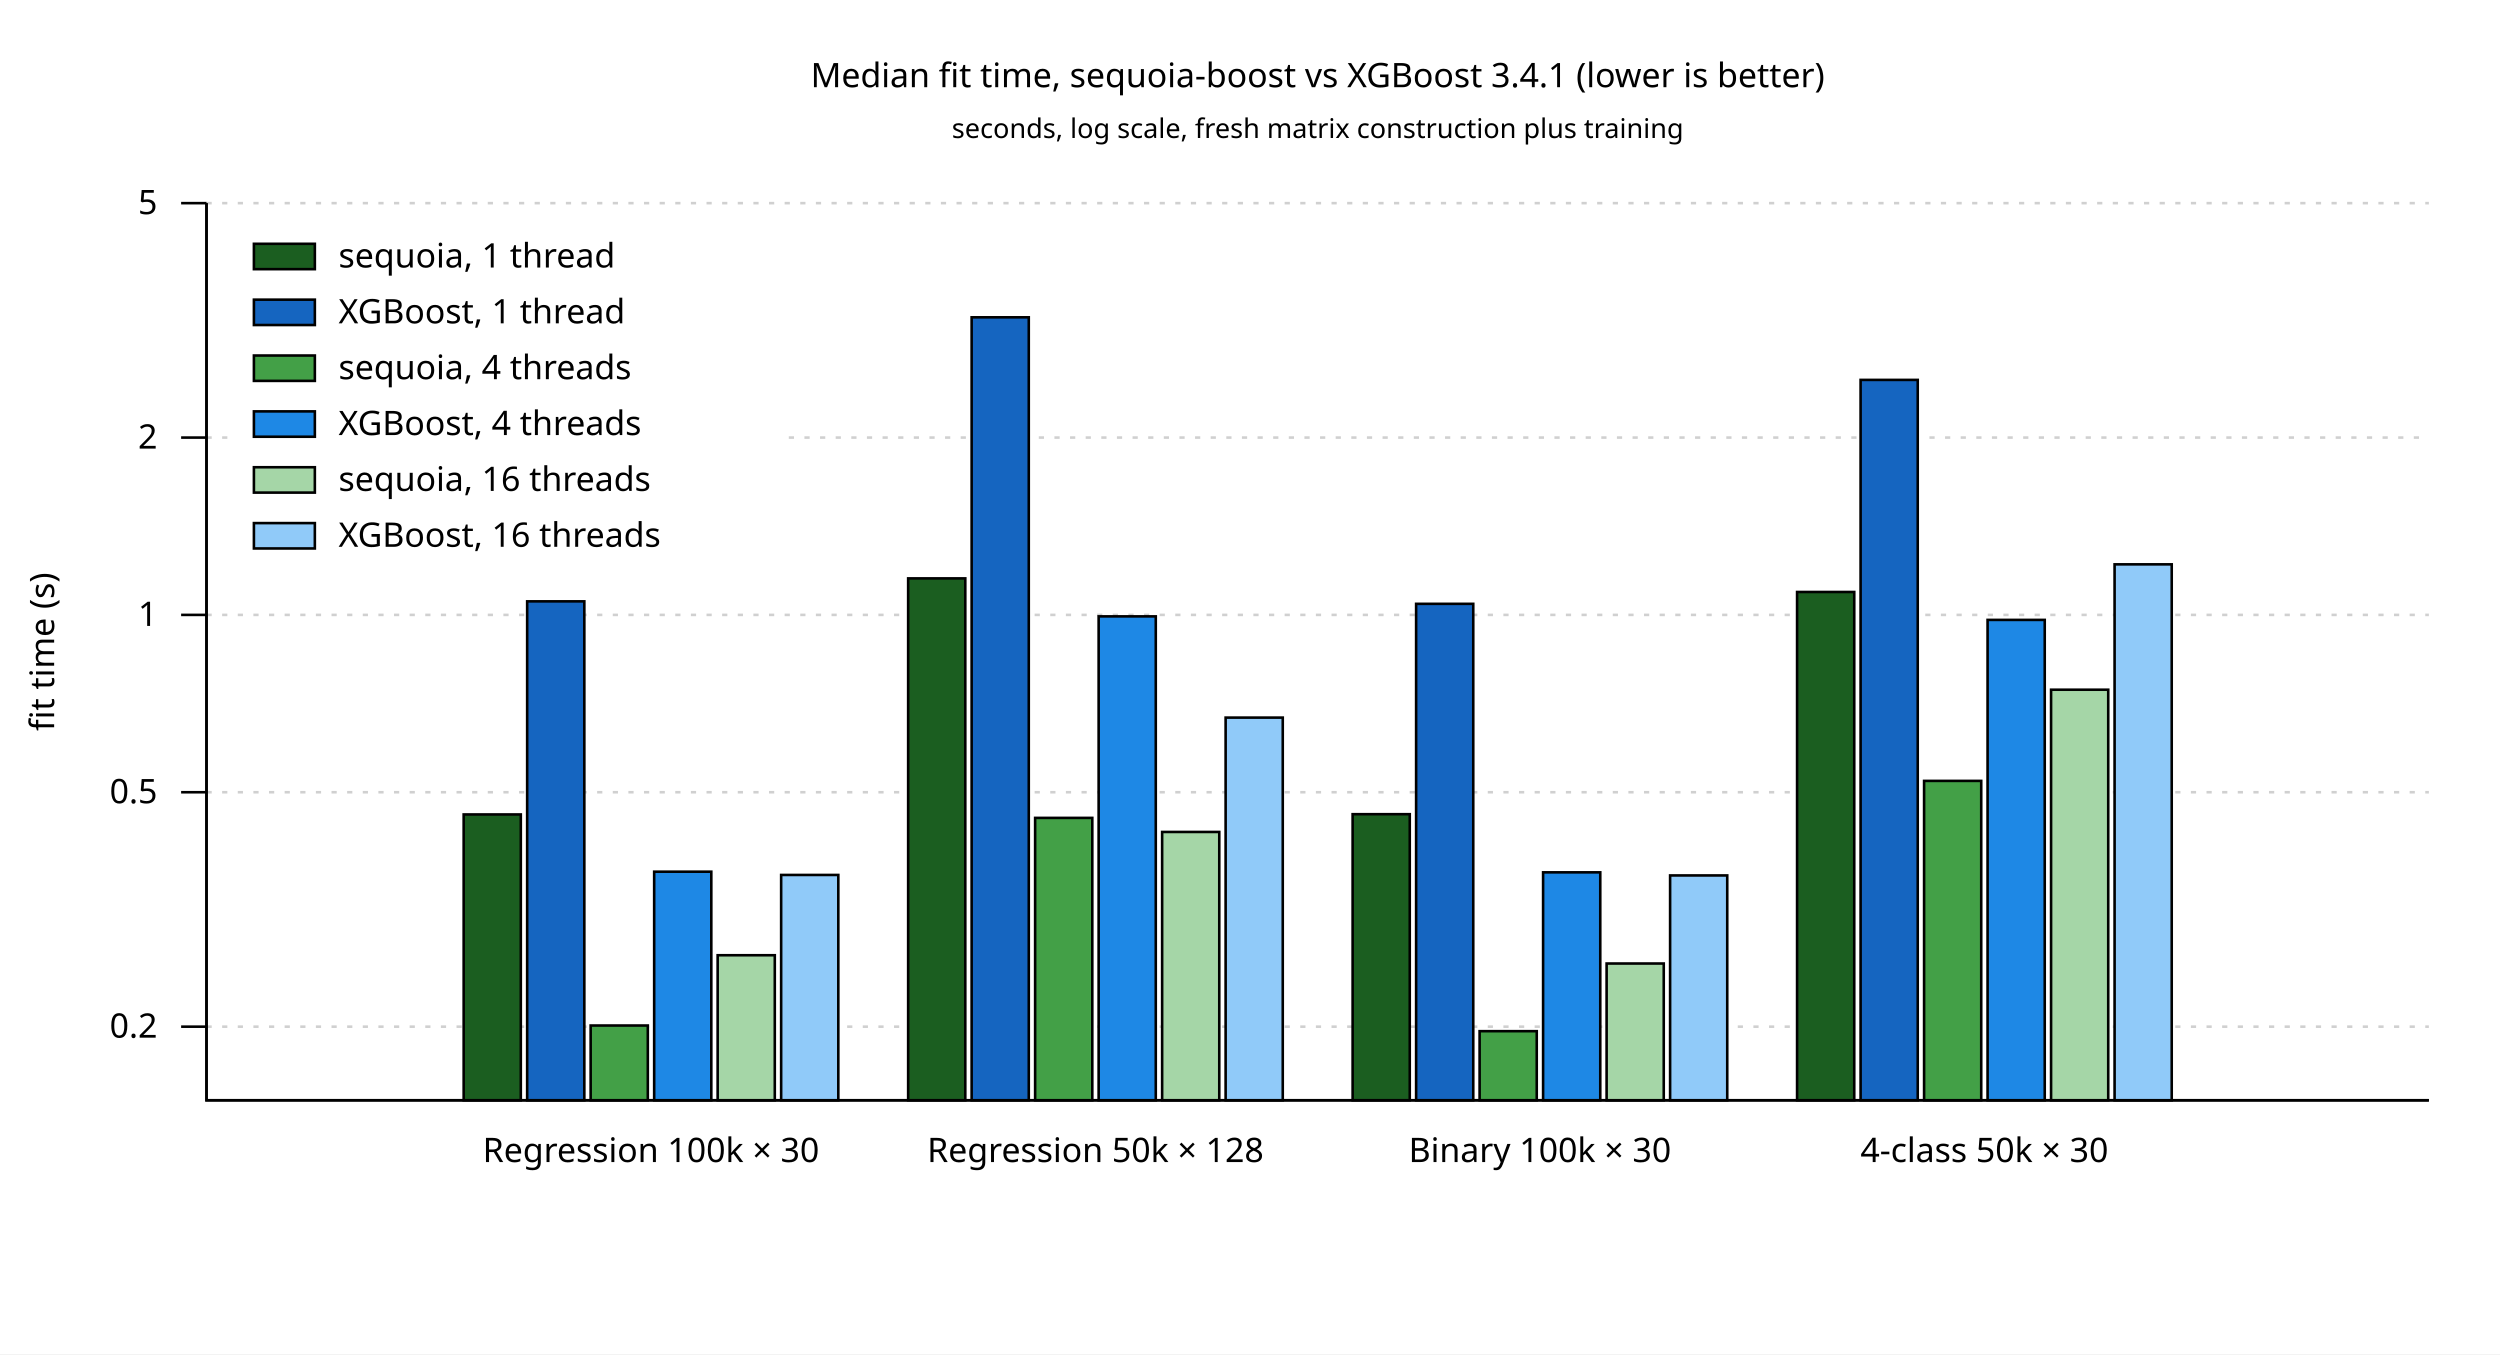
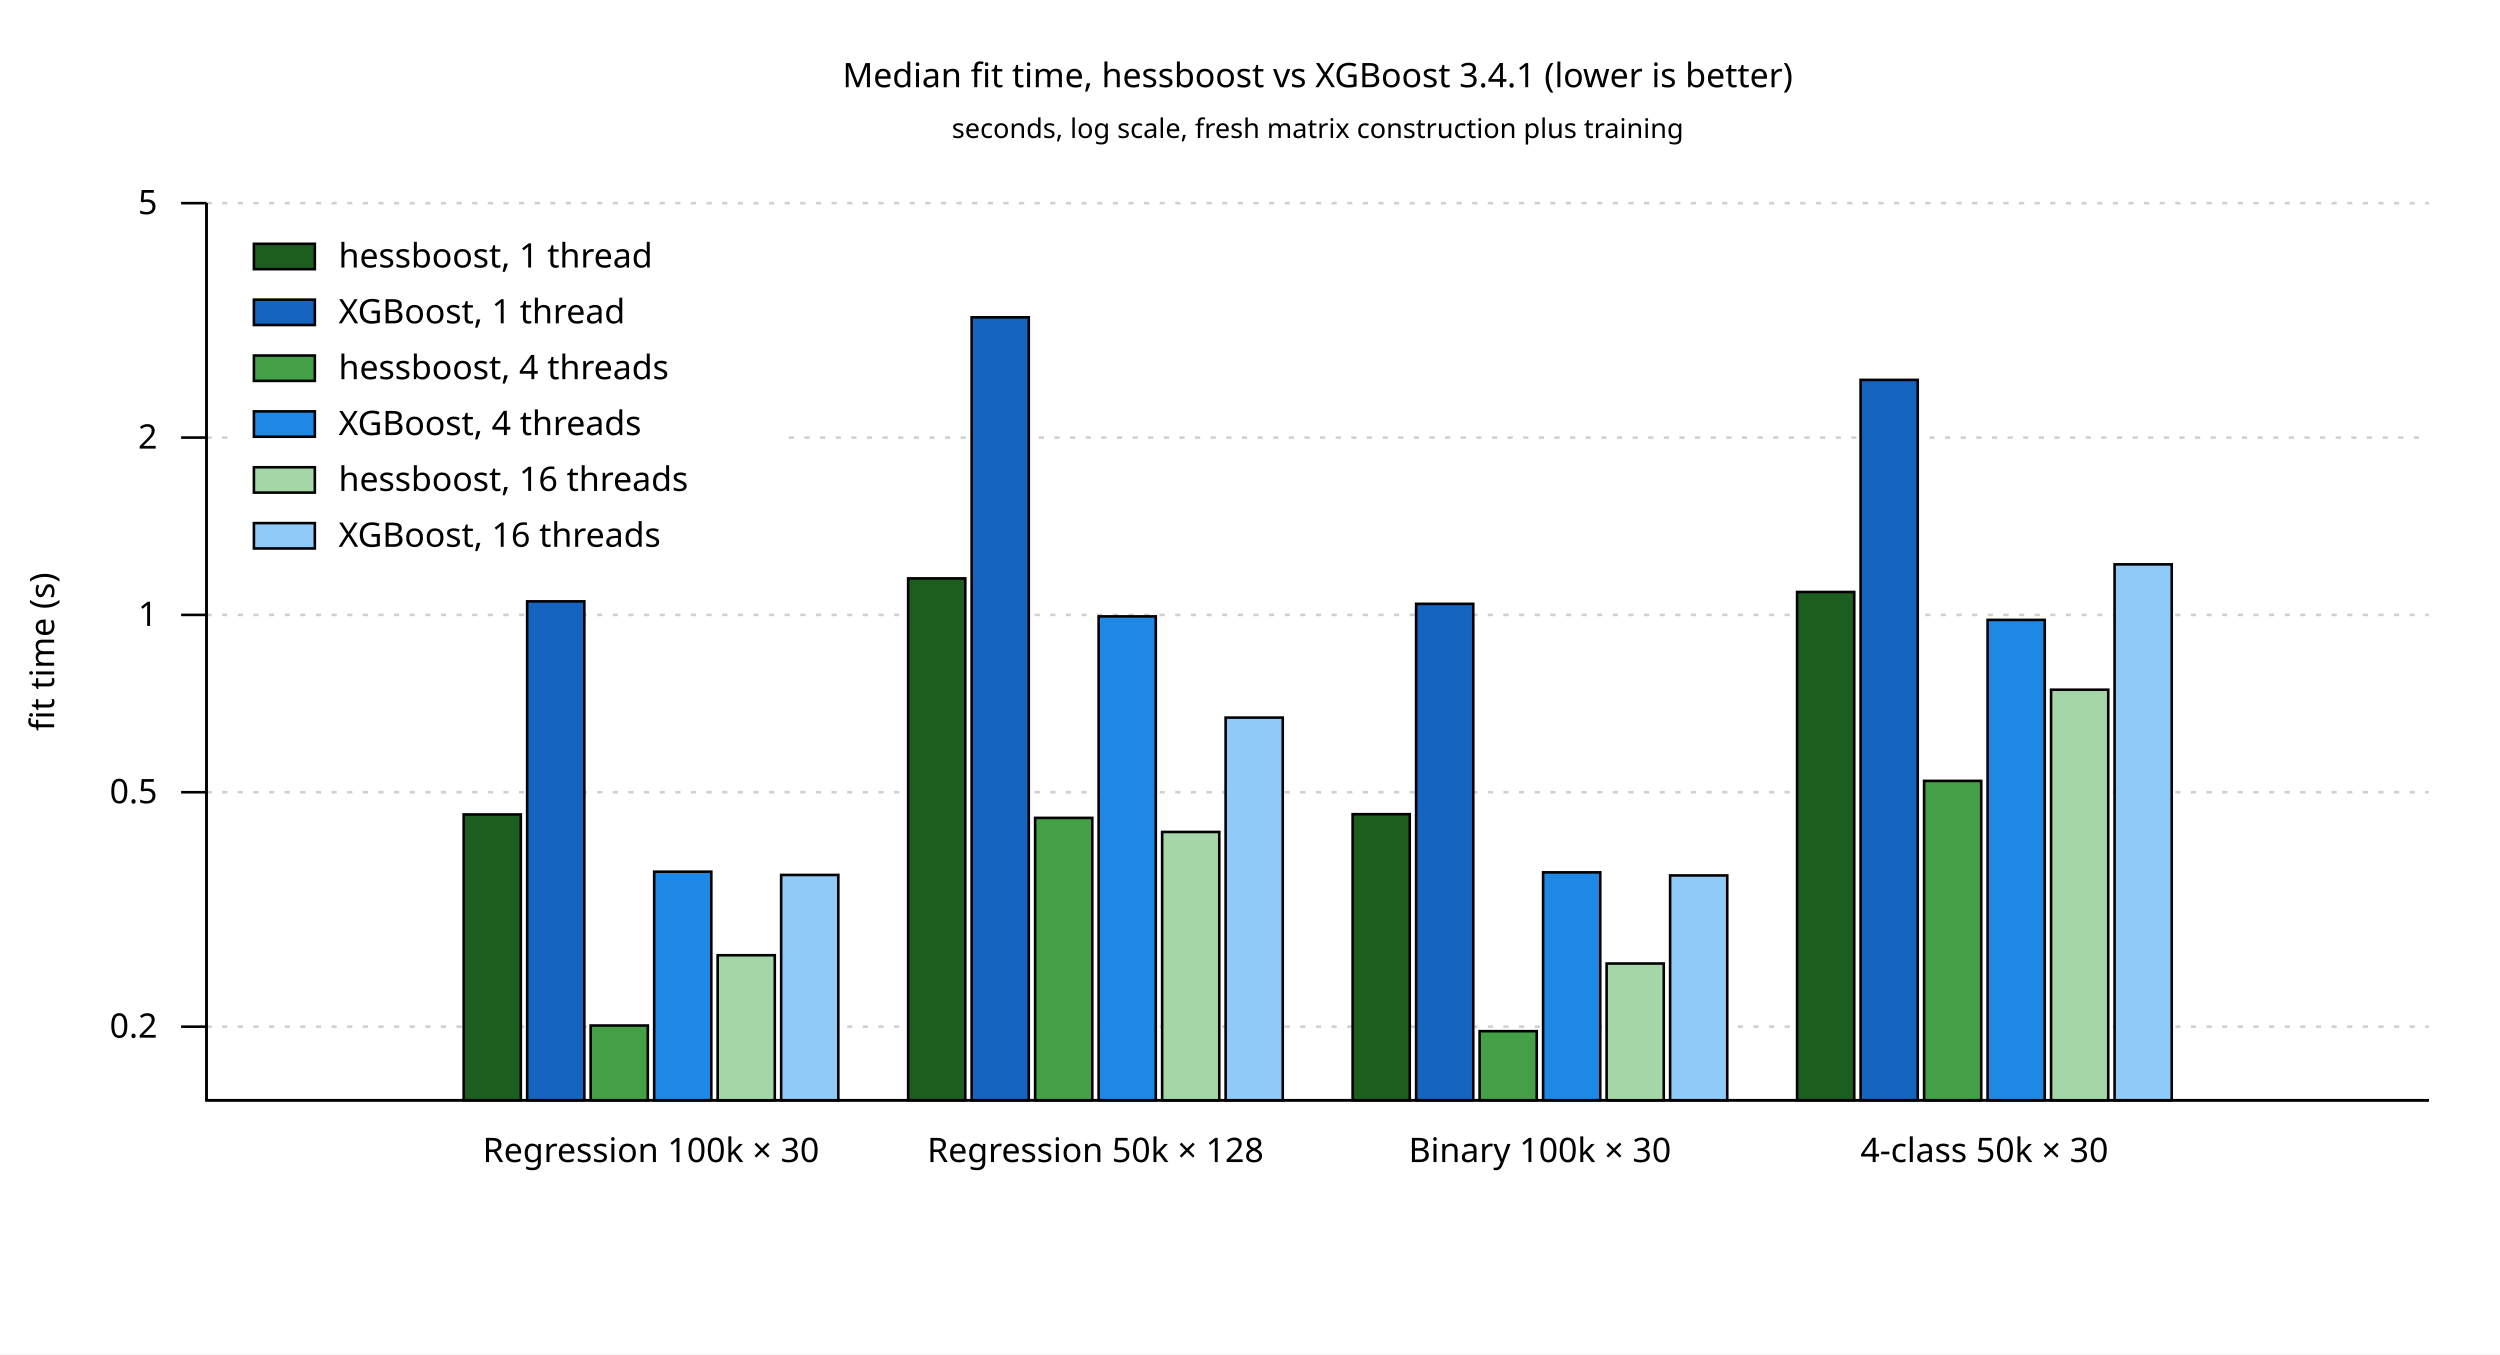
<svg xmlns="http://www.w3.org/2000/svg" xmlns:xlink="http://www.w3.org/1999/xlink" viewBox="0 0 960 520">
  <g id="gnuplot_canvas">
    <rect x="0" y="0" width="960" height="520" fill="#ffffff" />
    <defs>
      <circle id="gpDot" r="0.5" stroke-width="0.5" stroke="currentColor" />
      <path id="gpPt0" stroke-width="0.205" stroke="currentColor" d="M-1,0 h2 M0,-1 v2" />
      <path id="gpPt1" stroke-width="0.205" stroke="currentColor" d="M-1,-1 L1,1 M1,-1 L-1,1" />
      <path id="gpPt2" stroke-width="0.205" stroke="currentColor" d="M-1,0 L1,0 M0,-1 L0,1 M-1,-1 L1,1 M-1,1 L1,-1" />
      <rect id="gpPt3" stroke-width="0.205" stroke="currentColor" x="-1" y="-1" width="2" height="2" />
      <rect id="gpPt4" stroke-width="0.205" stroke="currentColor" fill="currentColor" x="-1" y="-1" width="2" height="2" />
      <circle id="gpPt5" stroke-width="0.205" stroke="currentColor" cx="0" cy="0" r="1" />
      <use xlink:href="#gpPt5" id="gpPt6" fill="currentColor" stroke="none" />
      <path id="gpPt7" stroke-width="0.205" stroke="currentColor" d="M0,-1.33 L-1.33,0.67 L1.33,0.67 z" />
      <use xlink:href="#gpPt7" id="gpPt8" fill="currentColor" stroke="none" />
      <use xlink:href="#gpPt7" id="gpPt9" stroke="currentColor" transform="rotate(180)" />
      <use xlink:href="#gpPt9" id="gpPt10" fill="currentColor" stroke="none" />
      <use xlink:href="#gpPt3" id="gpPt11" stroke="currentColor" transform="rotate(45)" />
      <use xlink:href="#gpPt11" id="gpPt12" fill="currentColor" stroke="none" />
      <path id="gpPt13" stroke-width="0.205" stroke="currentColor" d="M0,1.330 L1.265,0.411 L0.782,-1.067 L-0.782,-1.076 L-1.265,0.411 z" />
      <use xlink:href="#gpPt13" id="gpPt14" fill="currentColor" stroke="none" />
      <filter id="textbox" filterUnits="objectBoundingBox" x="0" y="0" height="1" width="1">
        <feFlood flood-color="#FFFFFF" flood-opacity="1" result="bgnd" />
        <feComposite in="SourceGraphic" in2="bgnd" operator="atop" />
      </filter>
      <filter id="greybox" filterUnits="objectBoundingBox" x="0" y="0" height="1" width="1">
        <feFlood flood-color="lightgrey" flood-opacity="1" result="grey" />
        <feComposite in="SourceGraphic" in2="grey" operator="atop" />
      </filter>
    </defs>
    <g fill="none" color="#FFFFFF" stroke="currentColor" stroke-width="1.00" stroke-linecap="butt" stroke-linejoin="miter">
</g>
    <g fill="none" color="black" stroke="currentColor" stroke-width="1.00" stroke-linecap="butt" stroke-linejoin="miter">
</g>
    <g fill="none" color="gray" stroke="currentColor" stroke-width="1.00" stroke-linecap="butt" stroke-linejoin="miter">
      <path stroke="rgb(208, 208, 208)" stroke-dasharray="2,4" class="gridline" d="M79.30,394.24 L932.69,394.24  " />
    </g>
    <g fill="none" color="black" stroke="currentColor" stroke-width="1.00" stroke-linecap="butt" stroke-linejoin="miter">
      <path stroke="black" d="M79.30,394.24 L69.55,394.24  " />
      <g transform="translate(60.45,398.47)" stroke="none" fill="black" font-family="sans-serif" font-size="13.00" text-anchor="end">
        <text>
          <tspan font-family="sans-serif">0.2</tspan>
        </text>
      </g>
    </g>
    <g fill="none" color="black" stroke="currentColor" stroke-width="1.00" stroke-linecap="butt" stroke-linejoin="miter">
</g>
    <g fill="none" color="gray" stroke="currentColor" stroke-width="1.00" stroke-linecap="butt" stroke-linejoin="miter">
      <path stroke="rgb(208, 208, 208)" stroke-dasharray="2,4" class="gridline" d="M79.30,304.22 L932.69,304.22  " />
    </g>
    <g fill="none" color="black" stroke="currentColor" stroke-width="1.00" stroke-linecap="butt" stroke-linejoin="miter">
      <path stroke="black" d="M79.30,304.22 L69.55,304.22  " />
      <g transform="translate(60.45,308.45)" stroke="none" fill="black" font-family="sans-serif" font-size="13.00" text-anchor="end">
        <text>
          <tspan font-family="sans-serif">0.5</tspan>
        </text>
      </g>
    </g>
    <g fill="none" color="black" stroke="currentColor" stroke-width="1.00" stroke-linecap="butt" stroke-linejoin="miter">
</g>
    <g fill="none" color="gray" stroke="currentColor" stroke-width="1.00" stroke-linecap="butt" stroke-linejoin="miter">
      <path stroke="rgb(208, 208, 208)" stroke-dasharray="2,4" class="gridline" d="M79.30,236.12 L932.69,236.12  " />
    </g>
    <g fill="none" color="black" stroke="currentColor" stroke-width="1.00" stroke-linecap="butt" stroke-linejoin="miter">
      <path stroke="black" d="M79.30,236.12 L69.55,236.12  " />
      <g transform="translate(60.45,240.35)" stroke="none" fill="black" font-family="sans-serif" font-size="13.00" text-anchor="end">
        <text>
          <tspan font-family="sans-serif">1</tspan>
        </text>
      </g>
    </g>
    <g fill="none" color="black" stroke="currentColor" stroke-width="1.00" stroke-linecap="butt" stroke-linejoin="miter">
</g>
    <g fill="none" color="gray" stroke="currentColor" stroke-width="1.00" stroke-linecap="butt" stroke-linejoin="miter">
      <path stroke="rgb(208, 208, 208)" stroke-dasharray="2,4" class="gridline" d="M79.30,168.03 L88.40,168.03 M302.90,168.03 L932.69,168.03  " />
    </g>
    <g fill="none" color="black" stroke="currentColor" stroke-width="1.00" stroke-linecap="butt" stroke-linejoin="miter">
      <path stroke="black" d="M79.30,168.03 L69.55,168.03  " />
      <g transform="translate(60.45,172.26)" stroke="none" fill="black" font-family="sans-serif" font-size="13.00" text-anchor="end">
        <text>
          <tspan font-family="sans-serif">2</tspan>
        </text>
      </g>
    </g>
    <g fill="none" color="black" stroke="currentColor" stroke-width="1.00" stroke-linecap="butt" stroke-linejoin="miter">
</g>
    <g fill="none" color="gray" stroke="currentColor" stroke-width="1.00" stroke-linecap="butt" stroke-linejoin="miter">
      <path stroke="rgb(208, 208, 208)" stroke-dasharray="2,4" class="gridline" d="M79.30,78.01 L932.69,78.01  " />
    </g>
    <g fill="none" color="black" stroke="currentColor" stroke-width="1.00" stroke-linecap="butt" stroke-linejoin="miter">
      <path stroke="black" d="M79.30,78.01 L69.55,78.01  " />
      <g transform="translate(60.45,82.24)" stroke="none" fill="black" font-family="sans-serif" font-size="13.00" text-anchor="end">
        <text>
          <tspan font-family="sans-serif">5</tspan>
        </text>
      </g>
    </g>
    <g fill="none" color="black" stroke="currentColor" stroke-width="1.00" stroke-linecap="butt" stroke-linejoin="miter">
      <path stroke="black" d="M249.98,422.50  " />
      <g transform="translate(249.98,446.23)" stroke="none" fill="black" font-family="sans-serif" font-size="13.00" text-anchor="middle">
        <text>
          <tspan font-family="sans-serif">Regression 100k × 30</tspan>
        </text>
      </g>
    </g>
    <g fill="none" color="black" stroke="currentColor" stroke-width="1.00" stroke-linecap="butt" stroke-linejoin="miter">
      <path stroke="black" d="M420.66,422.50  " />
      <g transform="translate(420.66,446.23)" stroke="none" fill="black" font-family="sans-serif" font-size="13.00" text-anchor="middle">
        <text>
          <tspan font-family="sans-serif">Regression 50k × 128</tspan>
        </text>
      </g>
    </g>
    <g fill="none" color="black" stroke="currentColor" stroke-width="1.00" stroke-linecap="butt" stroke-linejoin="miter">
      <path stroke="black" d="M591.33,422.50  " />
      <g transform="translate(591.33,446.23)" stroke="none" fill="black" font-family="sans-serif" font-size="13.00" text-anchor="middle">
        <text>
          <tspan font-family="sans-serif">Binary 100k × 30</tspan>
        </text>
      </g>
    </g>
    <g fill="none" color="black" stroke="currentColor" stroke-width="1.00" stroke-linecap="butt" stroke-linejoin="miter">
      <path stroke="black" d="M762.01,422.50  " />
      <g transform="translate(762.01,446.23)" stroke="none" fill="black" font-family="sans-serif" font-size="13.00" text-anchor="middle">
        <text>
          <tspan font-family="sans-serif">4-class 50k × 30</tspan>
        </text>
      </g>
    </g>
    <g fill="none" color="black" stroke="currentColor" stroke-width="1.00" stroke-linecap="butt" stroke-linejoin="miter">
</g>
    <g fill="none" color="black" stroke="currentColor" stroke-width="1.00" stroke-linecap="butt" stroke-linejoin="miter">
      <path stroke="black" d="M79.30,78.01 L79.30,422.50 L932.69,422.50 M932.69,78.01 M79.30,78.01  " />
    </g>
    <g fill="none" color="black" stroke="currentColor" stroke-width="1.00" stroke-linecap="butt" stroke-linejoin="miter">
</g>
    <g id="gnuplot_plot_1">
      <g fill="none" color="black" stroke="currentColor" stroke-width="1.00" stroke-linecap="butt" stroke-linejoin="miter">
        <g transform="translate(130.00,102.72)" stroke="none" fill="black" font-family="sans-serif" font-size="13.00" text-anchor="start">
          <text>
-             <tspan font-family="sans-serif">sequoia, 1 thread</tspan>
+             <tspan font-family="sans-serif">hessboost, 1 thread</tspan>
          </text>
        </g>
      </g>
      <g fill="none" color="black" stroke="currentColor" stroke-width="1.00" stroke-linecap="butt" stroke-linejoin="miter">
        <g stroke="none" shape-rendering="crispEdges">
          <polygon fill="rgb( 27,  94,  32)" points="97.50,103.36 120.90,103.36 120.90,93.61 97.50,93.61 " />
        </g>
        <path stroke="black" d="M97.50,103.36 L120.90,103.36 L120.90,93.62 L97.50,93.62 L97.50,103.36 Z  " />
      </g>
      <g fill="none" color="black" stroke="currentColor" stroke-width="1.00" stroke-linecap="butt" stroke-linejoin="miter">
        <g stroke="none" shape-rendering="crispEdges">
          <polygon fill="rgb( 27,  94,  32)" points="178.05,422.50 200.00,422.50 200.00,312.74 178.05,312.74 " />
        </g>
        <path stroke="black" d="M178.05,422.50 L178.05,312.75 L199.99,312.75 L199.99,422.50 L178.05,422.50 Z  " />
      </g>
      <g fill="none" color="black" stroke="currentColor" stroke-width="1.00" stroke-linecap="butt" stroke-linejoin="miter">
        <g stroke="none" shape-rendering="crispEdges">
          <polygon fill="rgb( 27,  94,  32)" points="348.73,422.50 370.68,422.50 370.68,222.09 348.73,222.09 " />
        </g>
        <path stroke="black" d="M348.73,422.50 L348.73,222.10 L370.67,222.10 L370.67,422.50 L348.73,422.50 Z  " />
      </g>
      <g fill="none" color="black" stroke="currentColor" stroke-width="1.00" stroke-linecap="butt" stroke-linejoin="miter">
        <g stroke="none" shape-rendering="crispEdges">
          <polygon fill="rgb( 27,  94,  32)" points="519.41,422.50 541.36,422.50 541.36,312.64 519.41,312.64 " />
        </g>
        <path stroke="black" d="M519.41,422.50 L519.41,312.65 L541.35,312.65 L541.35,422.50 L519.41,422.50 Z  " />
      </g>
      <g fill="none" color="black" stroke="currentColor" stroke-width="1.00" stroke-linecap="butt" stroke-linejoin="miter">
        <g stroke="none" shape-rendering="crispEdges">
          <polygon fill="rgb( 27,  94,  32)" points="690.08,422.50 712.04,422.50 712.04,227.31 690.08,227.31 " />
        </g>
        <path stroke="black" d="M690.08,422.50 L690.08,227.32 L712.03,227.32 L712.03,422.50 L690.08,422.50 Z  " />
      </g>
      <g fill="none" color="black" stroke="currentColor" stroke-width="1.00" stroke-linecap="butt" stroke-linejoin="miter">
</g>
    </g>
    <g id="gnuplot_plot_2">
      <g fill="none" color="black" stroke="currentColor" stroke-width="1.00" stroke-linecap="butt" stroke-linejoin="miter">
        <g transform="translate(130.00,124.17)" stroke="none" fill="black" font-family="sans-serif" font-size="13.00" text-anchor="start">
          <text>
            <tspan font-family="sans-serif">XGBoost, 1 thread</tspan>
          </text>
        </g>
      </g>
      <g fill="none" color="black" stroke="currentColor" stroke-width="1.00" stroke-linecap="butt" stroke-linejoin="miter">
        <g stroke="none" shape-rendering="crispEdges">
          <polygon fill="rgb( 21, 101, 192)" points="97.50,124.81 120.90,124.81 120.90,115.06 97.50,115.06 " />
        </g>
        <path stroke="black" d="M97.50,124.81 L120.90,124.81 L120.90,115.07 L97.50,115.07 L97.50,124.81 Z  " />
      </g>
      <g fill="none" color="black" stroke="currentColor" stroke-width="1.00" stroke-linecap="butt" stroke-linejoin="miter">
        <g stroke="none" shape-rendering="crispEdges">
          <polygon fill="rgb( 21, 101, 192)" points="202.43,422.50 224.39,422.50 224.39,230.91 202.43,230.91 " />
        </g>
        <path stroke="black" d="M202.43,422.50 L202.43,230.92 L224.38,230.92 L224.38,422.50 L202.43,422.50 Z  " />
      </g>
      <g fill="none" color="black" stroke="currentColor" stroke-width="1.00" stroke-linecap="butt" stroke-linejoin="miter">
        <g stroke="none" shape-rendering="crispEdges">
          <polygon fill="rgb( 21, 101, 192)" points="373.11,422.50 395.06,422.50 395.06,121.84 373.11,121.84 " />
        </g>
        <path stroke="black" d="M373.11,422.50 L373.11,121.85 L395.05,121.85 L395.05,422.50 L373.11,422.50 Z  " />
      </g>
      <g fill="none" color="black" stroke="currentColor" stroke-width="1.00" stroke-linecap="butt" stroke-linejoin="miter">
        <g stroke="none" shape-rendering="crispEdges">
          <polygon fill="rgb( 21, 101, 192)" points="543.79,422.50 565.74,422.50 565.74,231.86 543.79,231.86 " />
        </g>
        <path stroke="black" d="M543.79,422.50 L543.79,231.87 L565.73,231.87 L565.73,422.50 L543.79,422.50 Z  " />
      </g>
      <g fill="none" color="black" stroke="currentColor" stroke-width="1.00" stroke-linecap="butt" stroke-linejoin="miter">
        <g stroke="none" shape-rendering="crispEdges">
          <polygon fill="rgb( 21, 101, 192)" points="714.47,422.50 736.42,422.50 736.42,145.87 714.47,145.87 " />
        </g>
        <path stroke="black" d="M714.47,422.50 L714.47,145.88 L736.41,145.88 L736.41,422.50 L714.47,422.50 Z  " />
      </g>
      <g fill="none" color="black" stroke="currentColor" stroke-width="1.00" stroke-linecap="butt" stroke-linejoin="miter">
</g>
    </g>
    <g id="gnuplot_plot_3">
      <g fill="none" color="black" stroke="currentColor" stroke-width="1.00" stroke-linecap="butt" stroke-linejoin="miter">
        <g transform="translate(130.00,145.62)" stroke="none" fill="black" font-family="sans-serif" font-size="13.00" text-anchor="start">
          <text>
-             <tspan font-family="sans-serif">sequoia, 4 threads</tspan>
+             <tspan font-family="sans-serif">hessboost, 4 threads</tspan>
          </text>
        </g>
      </g>
      <g fill="none" color="black" stroke="currentColor" stroke-width="1.00" stroke-linecap="butt" stroke-linejoin="miter">
        <g stroke="none" shape-rendering="crispEdges">
          <polygon fill="rgb( 67, 160,  71)" points="97.50,146.26 120.90,146.26 120.90,136.51 97.50,136.51 " />
        </g>
        <path stroke="black" d="M97.50,146.26 L120.90,146.26 L120.90,136.52 L97.50,136.52 L97.50,146.26 Z  " />
      </g>
      <g fill="none" color="black" stroke="currentColor" stroke-width="1.00" stroke-linecap="butt" stroke-linejoin="miter">
        <g stroke="none" shape-rendering="crispEdges">
          <polygon fill="rgb( 67, 160,  71)" points="226.81,422.50 248.77,422.50 248.77,393.79 226.81,393.79 " />
        </g>
        <path stroke="black" d="M226.81,422.50 L226.81,393.80 L248.76,393.80 L248.76,422.50 L226.81,422.50 Z  " />
      </g>
      <g fill="none" color="black" stroke="currentColor" stroke-width="1.00" stroke-linecap="butt" stroke-linejoin="miter">
        <g stroke="none" shape-rendering="crispEdges">
          <polygon fill="rgb( 67, 160,  71)" points="397.49,422.50 419.45,422.50 419.45,314.06 397.49,314.06 " />
        </g>
        <path stroke="black" d="M397.49,422.50 L397.49,314.07 L419.44,314.07 L419.44,422.50 L397.49,422.50 Z  " />
      </g>
      <g fill="none" color="black" stroke="currentColor" stroke-width="1.00" stroke-linecap="butt" stroke-linejoin="miter">
        <g stroke="none" shape-rendering="crispEdges">
          <polygon fill="rgb( 67, 160,  71)" points="568.17,422.50 590.12,422.50 590.12,395.96 568.17,395.96 " />
        </g>
        <path stroke="black" d="M568.17,422.50 L568.17,395.97 L590.11,395.97 L590.11,422.50 L568.17,422.50 Z  " />
      </g>
      <g fill="none" color="black" stroke="currentColor" stroke-width="1.00" stroke-linecap="butt" stroke-linejoin="miter">
        <g stroke="none" shape-rendering="crispEdges">
          <polygon fill="rgb( 67, 160,  71)" points="738.85,422.50 760.80,422.50 760.80,299.85 738.85,299.85 " />
        </g>
        <path stroke="black" d="M738.85,422.50 L738.85,299.86 L760.79,299.86 L760.79,422.50 L738.85,422.50 Z  " />
      </g>
      <g fill="none" color="black" stroke="currentColor" stroke-width="1.00" stroke-linecap="butt" stroke-linejoin="miter">
</g>
    </g>
    <g id="gnuplot_plot_4">
      <g fill="none" color="black" stroke="currentColor" stroke-width="1.00" stroke-linecap="butt" stroke-linejoin="miter">
        <g transform="translate(130.00,167.07)" stroke="none" fill="black" font-family="sans-serif" font-size="13.00" text-anchor="start">
          <text>
            <tspan font-family="sans-serif">XGBoost, 4 threads</tspan>
          </text>
        </g>
      </g>
      <g fill="none" color="black" stroke="currentColor" stroke-width="1.00" stroke-linecap="butt" stroke-linejoin="miter">
        <g stroke="none" shape-rendering="crispEdges">
          <polygon fill="rgb( 30, 136, 229)" points="97.50,167.71 120.90,167.71 120.90,157.96 97.50,157.96 " />
        </g>
        <path stroke="black" d="M97.50,167.71 L120.90,167.71 L120.90,157.97 L97.50,157.97 L97.50,167.71 Z  " />
      </g>
      <g fill="none" color="black" stroke="currentColor" stroke-width="1.00" stroke-linecap="butt" stroke-linejoin="miter">
        <g stroke="none" shape-rendering="crispEdges">
          <polygon fill="rgb( 30, 136, 229)" points="251.20,422.50 273.15,422.50 273.15,334.72 251.20,334.72 " />
        </g>
        <path stroke="black" d="M251.20,422.50 L251.20,334.73 L273.14,334.73 L273.14,422.50 L251.20,422.50 Z  " />
      </g>
      <g fill="none" color="black" stroke="currentColor" stroke-width="1.00" stroke-linecap="butt" stroke-linejoin="miter">
        <g stroke="none" shape-rendering="crispEdges">
          <polygon fill="rgb( 30, 136, 229)" points="421.88,422.50 443.83,422.50 443.83,236.68 421.88,236.68 " />
        </g>
        <path stroke="black" d="M421.88,422.50 L421.88,236.69 L443.82,236.69 L443.82,422.50 L421.88,422.50 Z  " />
      </g>
      <g fill="none" color="black" stroke="currentColor" stroke-width="1.00" stroke-linecap="butt" stroke-linejoin="miter">
        <g stroke="none" shape-rendering="crispEdges">
          <polygon fill="rgb( 30, 136, 229)" points="592.55,422.50 614.51,422.50 614.51,334.97 592.55,334.97 " />
        </g>
        <path stroke="black" d="M592.55,422.50 L592.55,334.98 L614.50,334.98 L614.50,422.50 L592.55,422.50 Z  " />
      </g>
      <g fill="none" color="black" stroke="currentColor" stroke-width="1.00" stroke-linecap="butt" stroke-linejoin="miter">
        <g stroke="none" shape-rendering="crispEdges">
          <polygon fill="rgb( 30, 136, 229)" points="763.23,422.50 785.19,422.50 785.19,238.03 763.23,238.03 " />
        </g>
        <path stroke="black" d="M763.23,422.50 L763.23,238.04 L785.18,238.04 L785.18,422.50 L763.23,422.50 Z  " />
      </g>
      <g fill="none" color="black" stroke="currentColor" stroke-width="1.00" stroke-linecap="butt" stroke-linejoin="miter">
</g>
    </g>
    <g id="gnuplot_plot_5">
      <g fill="none" color="black" stroke="currentColor" stroke-width="1.00" stroke-linecap="butt" stroke-linejoin="miter">
        <g transform="translate(130.00,188.52)" stroke="none" fill="black" font-family="sans-serif" font-size="13.00" text-anchor="start">
          <text>
-             <tspan font-family="sans-serif">sequoia, 16 threads</tspan>
+             <tspan font-family="sans-serif">hessboost, 16 threads</tspan>
          </text>
        </g>
      </g>
      <g fill="none" color="black" stroke="currentColor" stroke-width="1.00" stroke-linecap="butt" stroke-linejoin="miter">
        <g stroke="none" shape-rendering="crispEdges">
          <polygon fill="rgb(165, 214, 167)" points="97.50,189.16 120.90,189.16 120.90,179.41 97.50,179.41 " />
        </g>
        <path stroke="black" d="M97.50,189.16 L120.90,189.16 L120.90,179.42 L97.50,179.42 L97.50,189.16 Z  " />
      </g>
      <g fill="none" color="black" stroke="currentColor" stroke-width="1.00" stroke-linecap="butt" stroke-linejoin="miter">
        <g stroke="none" shape-rendering="crispEdges">
          <polygon fill="rgb(165, 214, 167)" points="275.58,422.50 297.53,422.50 297.53,366.80 275.58,366.80 " />
        </g>
        <path stroke="black" d="M275.58,422.50 L275.58,366.81 L297.52,366.81 L297.52,422.50 L275.58,422.50 Z  " />
      </g>
      <g fill="none" color="black" stroke="currentColor" stroke-width="1.00" stroke-linecap="butt" stroke-linejoin="miter">
        <g stroke="none" shape-rendering="crispEdges">
          <polygon fill="rgb(165, 214, 167)" points="446.26,422.50 468.21,422.50 468.21,319.46 446.26,319.46 " />
        </g>
        <path stroke="black" d="M446.26,422.50 L446.26,319.47 L468.20,319.47 L468.20,422.50 L446.26,422.50 Z  " />
      </g>
      <g fill="none" color="black" stroke="currentColor" stroke-width="1.00" stroke-linecap="butt" stroke-linejoin="miter">
        <g stroke="none" shape-rendering="crispEdges">
          <polygon fill="rgb(165, 214, 167)" points="616.94,422.50 638.89,422.50 638.89,369.98 616.94,369.98 " />
        </g>
        <path stroke="black" d="M616.94,422.50 L616.94,369.99 L638.88,369.99 L638.88,422.50 L616.94,422.50 Z  " />
      </g>
      <g fill="none" color="black" stroke="currentColor" stroke-width="1.00" stroke-linecap="butt" stroke-linejoin="miter">
        <g stroke="none" shape-rendering="crispEdges">
          <polygon fill="rgb(165, 214, 167)" points="787.61,422.50 809.57,422.50 809.57,264.84 787.61,264.84 " />
        </g>
        <path stroke="black" d="M787.61,422.50 L787.61,264.85 L809.56,264.85 L809.56,422.50 L787.61,422.50 Z  " />
      </g>
      <g fill="none" color="black" stroke="currentColor" stroke-width="1.00" stroke-linecap="butt" stroke-linejoin="miter">
</g>
    </g>
    <g id="gnuplot_plot_6">
      <g fill="none" color="black" stroke="currentColor" stroke-width="1.00" stroke-linecap="butt" stroke-linejoin="miter">
        <g transform="translate(130.00,209.97)" stroke="none" fill="black" font-family="sans-serif" font-size="13.00" text-anchor="start">
          <text>
            <tspan font-family="sans-serif">XGBoost, 16 threads</tspan>
          </text>
        </g>
      </g>
      <g fill="none" color="black" stroke="currentColor" stroke-width="1.00" stroke-linecap="butt" stroke-linejoin="miter">
        <g stroke="none" shape-rendering="crispEdges">
          <polygon fill="rgb(144, 202, 249)" points="97.50,210.61 120.90,210.61 120.90,200.86 97.50,200.86 " />
        </g>
        <path stroke="black" d="M97.50,210.61 L120.90,210.61 L120.90,200.87 L97.50,200.87 L97.50,210.61 Z  " />
      </g>
      <g fill="none" color="black" stroke="currentColor" stroke-width="1.00" stroke-linecap="butt" stroke-linejoin="miter">
        <g stroke="none" shape-rendering="crispEdges">
          <polygon fill="rgb(144, 202, 249)" points="299.96,422.50 321.92,422.50 321.92,335.97 299.96,335.97 " />
        </g>
        <path stroke="black" d="M299.96,422.50 L299.96,335.98 L321.91,335.98 L321.91,422.50 L299.96,422.50 Z  " />
      </g>
      <g fill="none" color="black" stroke="currentColor" stroke-width="1.00" stroke-linecap="butt" stroke-linejoin="miter">
        <g stroke="none" shape-rendering="crispEdges">
          <polygon fill="rgb(144, 202, 249)" points="470.64,422.50 492.59,422.50 492.59,275.55 470.64,275.55 " />
        </g>
        <path stroke="black" d="M470.64,422.50 L470.64,275.56 L492.58,275.56 L492.58,422.50 L470.64,422.50 Z  " />
      </g>
      <g fill="none" color="black" stroke="currentColor" stroke-width="1.00" stroke-linecap="butt" stroke-linejoin="miter">
        <g stroke="none" shape-rendering="crispEdges">
          <polygon fill="rgb(144, 202, 249)" points="641.32,422.50 663.27,422.50 663.27,336.16 641.32,336.16 " />
        </g>
        <path stroke="black" d="M641.32,422.50 L641.32,336.17 L663.26,336.17 L663.26,422.50 L641.32,422.50 Z  " />
      </g>
      <g fill="none" color="black" stroke="currentColor" stroke-width="1.00" stroke-linecap="butt" stroke-linejoin="miter">
        <g stroke="none" shape-rendering="crispEdges">
          <polygon fill="rgb(144, 202, 249)" points="812.00,422.50 833.95,422.50 833.95,216.70 812.00,216.70 " />
        </g>
        <path stroke="black" d="M812.00,422.50 L812.00,216.71 L833.94,216.71 L833.94,422.50 L812.00,422.50 Z  " />
      </g>
      <g fill="none" color="black" stroke="currentColor" stroke-width="1.00" stroke-linecap="butt" stroke-linejoin="miter">
</g>
    </g>
    <g fill="none" color="#FFFFFF" stroke="rgb(144, 202, 249)" stroke-width="2.00" stroke-linecap="butt" stroke-linejoin="miter">
</g>
    <g fill="none" color="black" stroke="currentColor" stroke-width="2.00" stroke-linecap="butt" stroke-linejoin="miter">
</g>
    <g fill="none" color="black" stroke="black" stroke-width="1.00" stroke-linecap="butt" stroke-linejoin="miter">
</g>
    <g fill="none" color="black" stroke="currentColor" stroke-width="1.00" stroke-linecap="butt" stroke-linejoin="miter">
      <path stroke="black" d="M79.30,78.01 L79.30,422.50 L932.69,422.50 M932.69,78.01 M79.30,78.01  " />
      <g transform="translate(20.79,250.26) rotate(270.00)" stroke="none" fill="black" font-family="sans-serif" font-size="13.00" text-anchor="middle">
        <text>
          <tspan font-family="sans-serif">fit time (s)</tspan>
        </text>
      </g>
    </g>
    <g fill="none" color="black" stroke="currentColor" stroke-width="1.00" stroke-linecap="butt" stroke-linejoin="miter">
</g>
    <g fill="none" color="black" stroke="currentColor" stroke-width="1.00" stroke-linecap="butt" stroke-linejoin="miter">
      <g transform="translate(505.99,33.49)" stroke="none" fill="black" font-family="sans-serif" font-size="13.00" text-anchor="middle">
        <text>
-           <tspan font-family="sans-serif">Median fit time, sequoia-boost vs XGBoost 3.4.1 (lower is better)</tspan>
+           <tspan font-family="sans-serif">Median fit time, hessboost vs XGBoost 3.4.1 (lower is better)</tspan>
        </text>
      </g>
      <g transform="translate(505.99,52.99)" stroke="none" fill="black" font-family="sans-serif" font-size="13.00" text-anchor="middle">
        <text>
          <tspan font-family="sans-serif" font-size="10.4">seconds, log scale, fresh matrix construction plus training</tspan>
        </text>
      </g>
    </g>
    <g fill="none" color="black" stroke="currentColor" stroke-width="1.00" stroke-linecap="butt" stroke-linejoin="miter">
</g>
  </g>
</svg>
